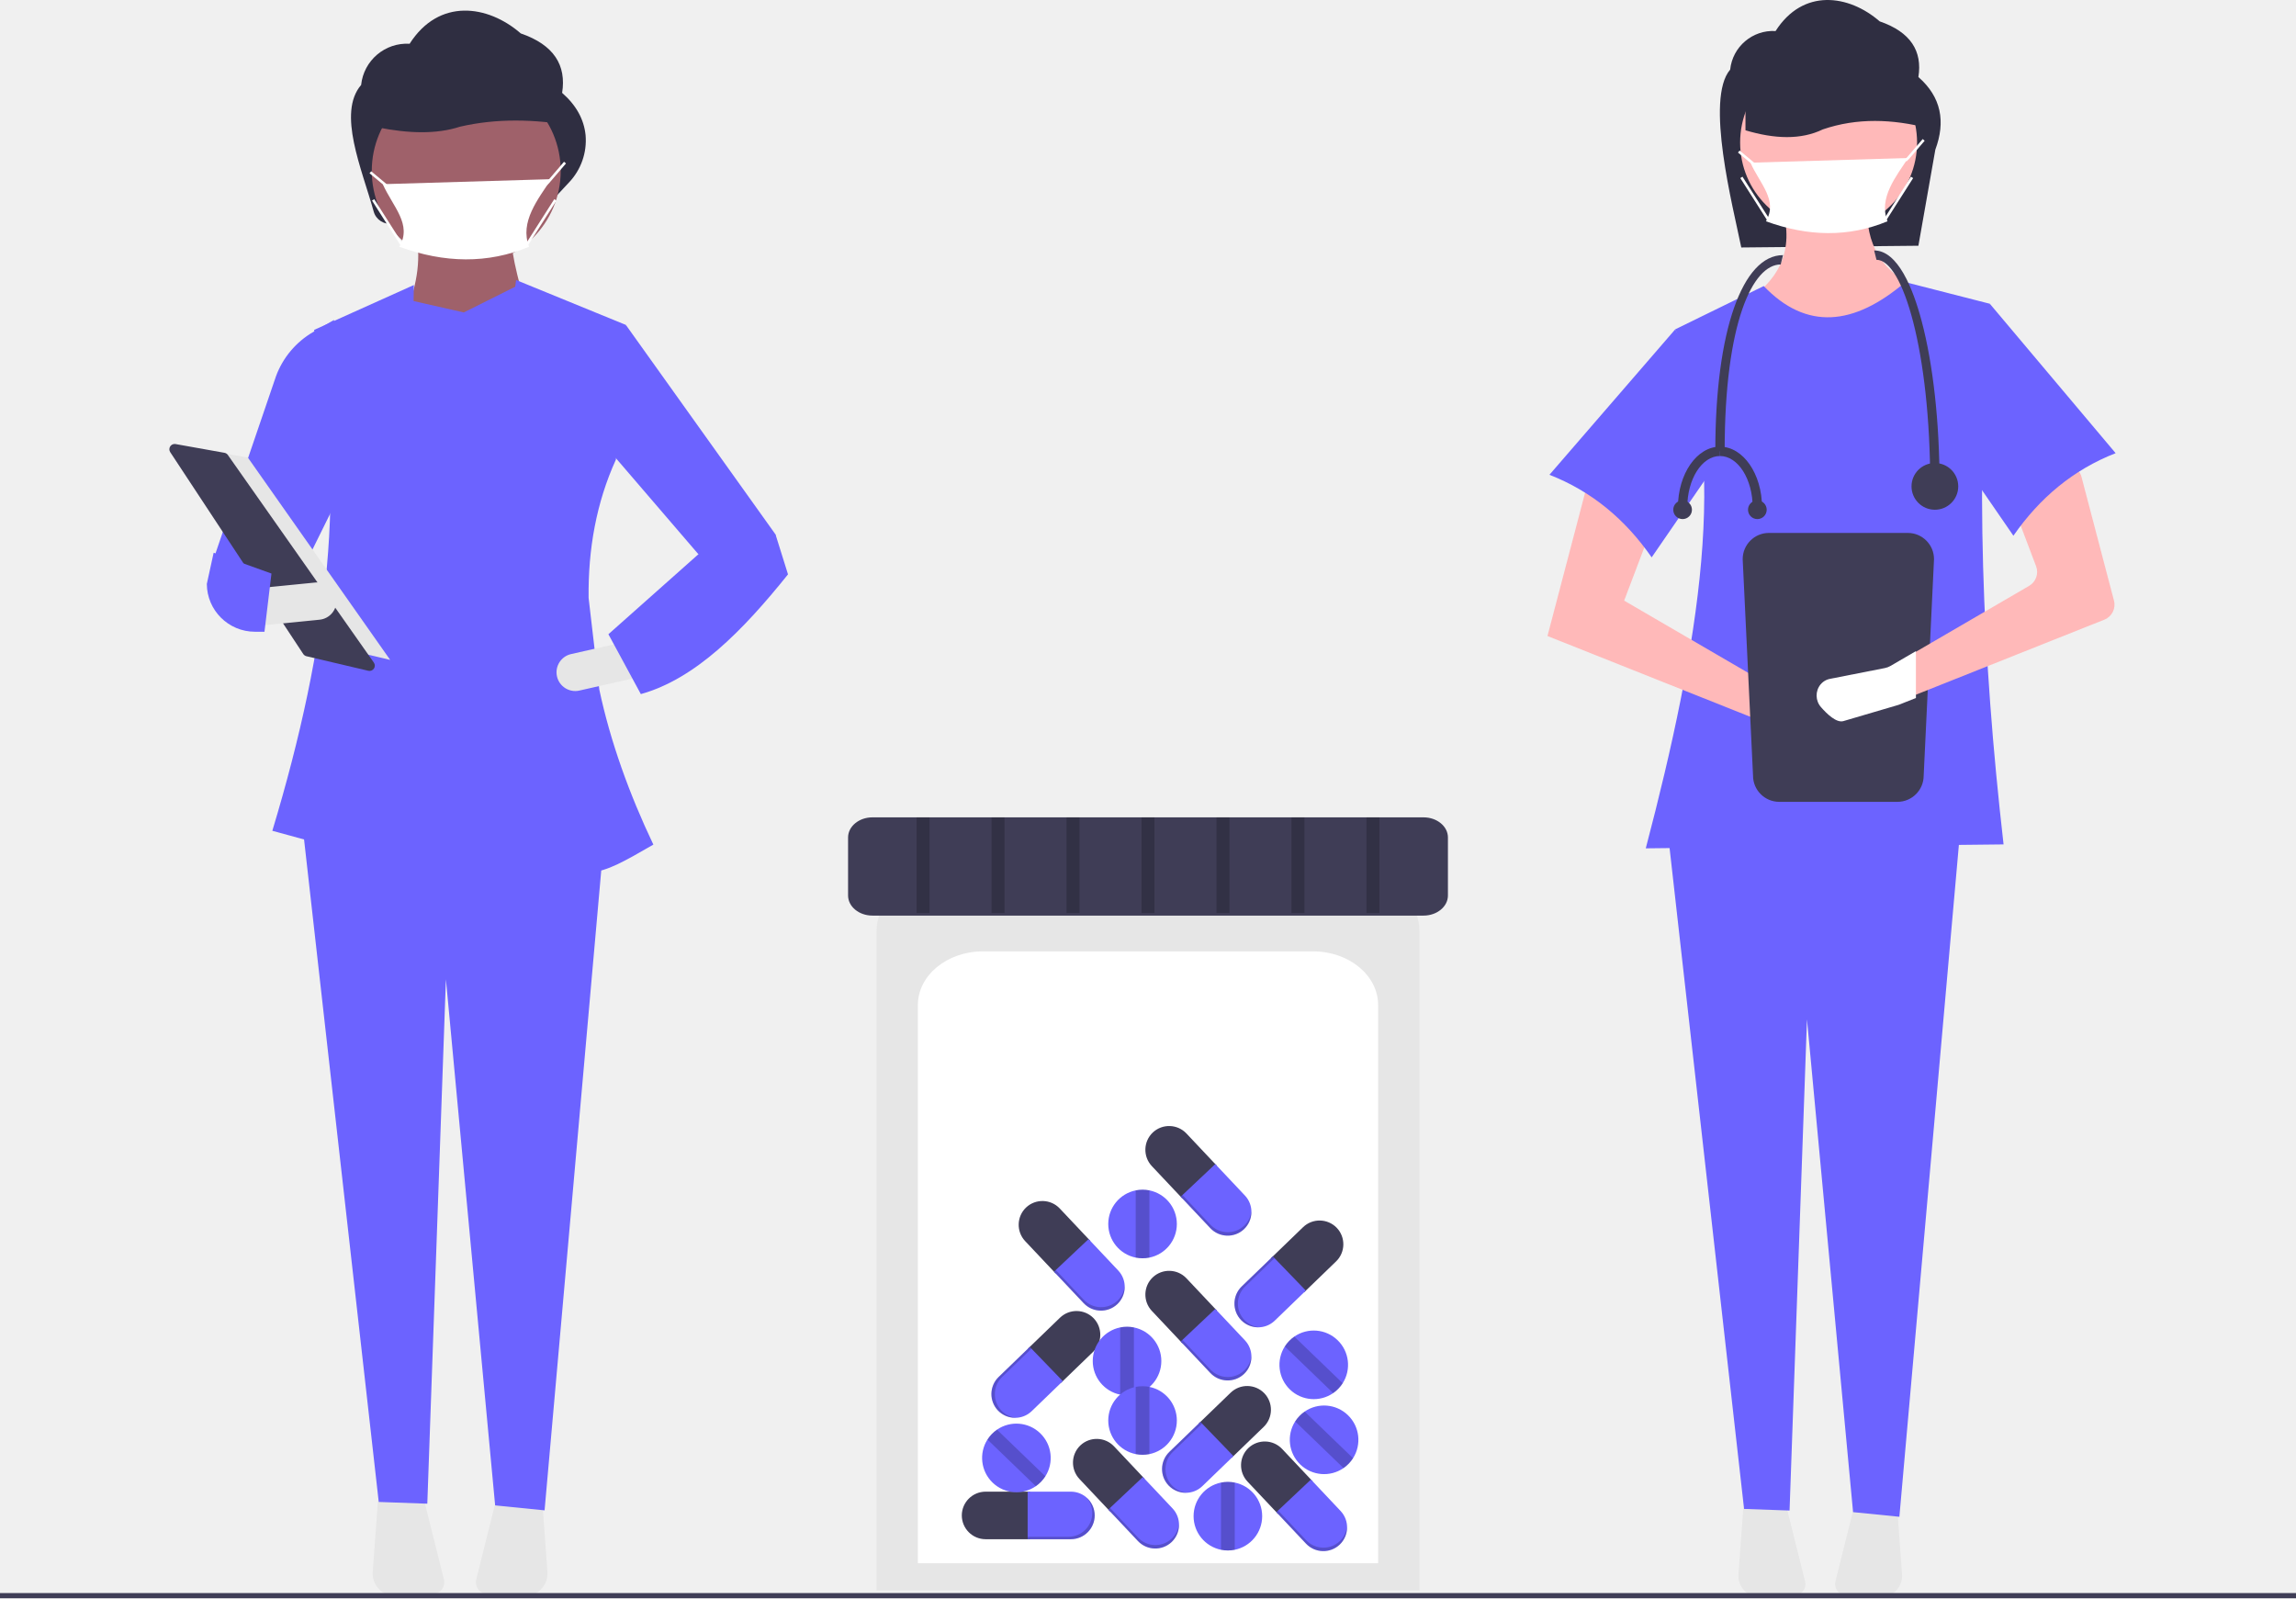
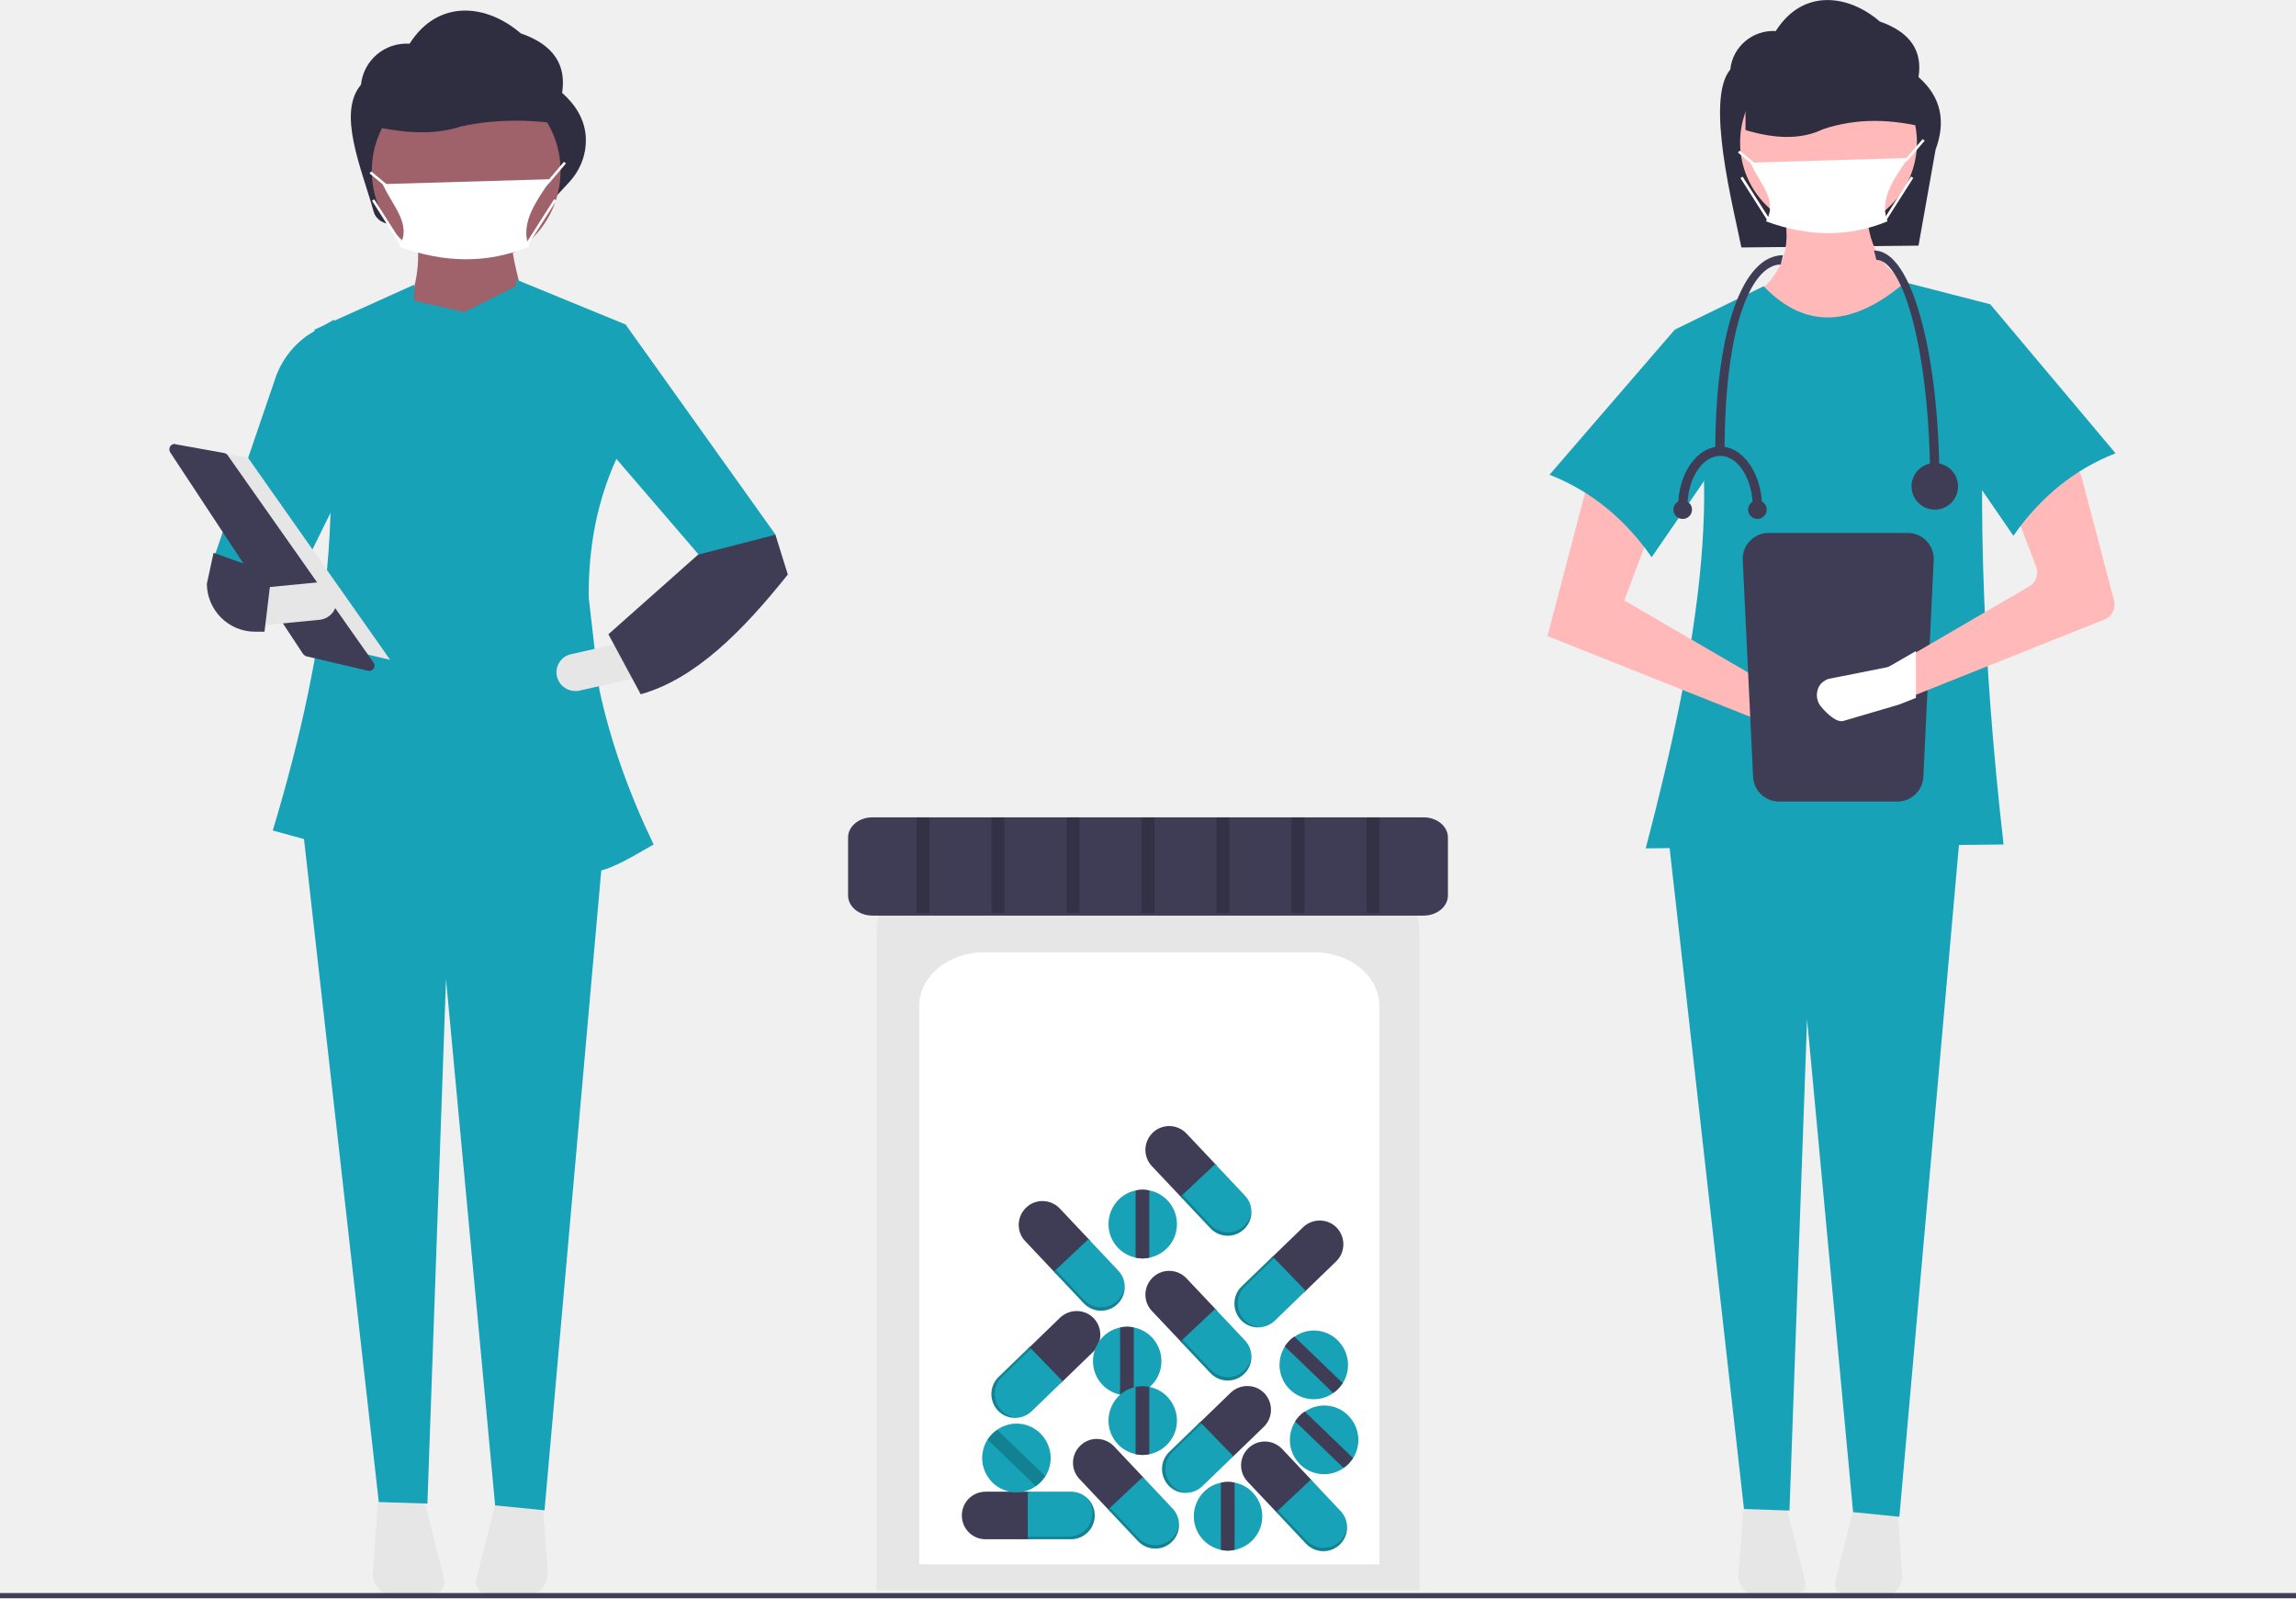
- <svg xmlns="http://www.w3.org/2000/svg" id="ba65d029-7b6e-4d16-9739-50ea7099b679" data-name="Layer 1" width="888" height="618.106" viewBox="0 0 888 618.106">
-   <path d="M897.957,235.99l-68.502.667c-3.22-15.851-14.038-57.443-4.295-68.787A16.674,16.674,0,0,1,842.723,152.95h0c10.617-16.62,28.302-14.124,40.255-3.745,12.029,4.151,16.565,11.525,14.979,21.532,8.909,7.798,10.552,17.285,6.553,28.085Z" transform="translate(-156 -140.947)" fill="#2f2e41" />
-   <path d="M891.362,278.189l-49.422-6.843-9.884-14.447c13.616-9.032,18.434-21.647,12.166-38.778l34.216-.76c-1.603,15.255,3.442,27.067,17.488,34.216Z" transform="translate(-156 -140.947)" fill="#ffb9b9" />
-   <path d="M830.255,723.967l-1.89,25.835a8.224,8.224,0,0,0,8.7,8.809L850.335,757.807a4.195,4.195,0,0,0,3.815-5.204l-7.366-29.463Z" transform="translate(-156 -140.947)" fill="#e6e6e6" />
-   <path d="M873.216,723.14l-7.366,29.463a4.195,4.195,0,0,0,3.815,5.204l13.27.804a8.224,8.224,0,0,0,8.7-8.809l-1.89-25.835Z" transform="translate(-156 -140.947)" fill="#e6e6e6" />
-   <polygon points="734.602 586.606 716.694 584.809 698.866 394.239 692.128 584.195 674.534 583.565 644.881 320.485 758.172 320.485 734.602 586.606" fill="#6c63ff" />
-   <circle cx="707.229" cy="55.125" r="34.216" fill="#ffb9b9" />
-   <path d="M930.9,467.515l-138.383,1.521c20.537-78.181,32.821-150.804,11.405-200.731l34.216-16.728c16.498,17.208,34.871,15.434,54.745-1.521l32.695,8.364C919.978,323.891,922.488,394.011,930.9,467.515Z" transform="translate(-156 -140.947)" fill="#6c63ff" />
-   <path d="M754.5,386.919l85.919,34.216,19.209,5.65a6.645,6.645,0,0,0,8.322-4.763h0a6.645,6.645,0,0,0-3.783-7.7l-19.946-6.113-60.067-34.976,12.546-33.075L770.467,326.091Z" transform="translate(-156 -140.947)" fill="#ffb9b9" />
-   <path d="M755.26,324.57c16.347,6.377,29.349,17.261,39.538,31.934l31.934-46.381-22.81-41.819Z" transform="translate(-156 -140.947)" fill="#6c63ff" />
-   <path d="M901.792,190.527c-13.887-3.578-27.54-4.069-40.813.469-8.455,4.095-18.608,3.717-29.899.344V157.203l60.959,1.626Z" transform="translate(-156 -140.947)" fill="#2f2e41" />
-   <path d="M840.134,347.053A10.145,10.145,0,0,0,830,357.187l4,83.732A10.145,10.145,0,0,0,844.134,451.053h45.732A10.145,10.145,0,0,0,900,440.919l4-83.732A10.145,10.145,0,0,0,893.866,347.053Z" transform="translate(-156 -140.947)" fill="#3f3d56" />
-   <path d="M969.89,380.593,895,410.413l-5.65,2.25c-.18.07-.36.13-.55.19l-18.93,5.57c-2.42.71-5.77-2.55-7.73-4.8a6.085,6.085,0,0,1-.16-7.93,6.746,6.746,0,0,1,.86-.83,5.589,5.589,0,0,1,2.5-1.1l18.91-3.72a6.336,6.336,0,0,0,1.93-.72l8.82-5.14,45.79-26.66a6.218,6.218,0,0,0,2.69-7.58l-8.74-23.05a6.211,6.211,0,0,1,2.87-7.68l14.48-7.76a6.206,6.206,0,0,1,8.94,3.9L973.6,373.233A6.219,6.219,0,0,1,969.89,380.593Z" transform="translate(-156 -140.947)" fill="#ffb9b9" />
-   <path d="M974.24,316.206c-16.347,6.377-29.349,17.261-39.538,31.934l-31.934-46.381,22.81-43.34Z" transform="translate(-156 -140.947)" fill="#6c63ff" />
-   <path d="M886,226.526c-14.968,6.226-30.663,5.973-47,0,4.754-8.114-2.352-14.469-6-22.66l61-1.813C889.335,209.169,882.452,217.576,886,226.526Z" transform="translate(-156 -140.947)" fill="#fff" />
-   <polygon points="737.354 62.46 736.646 61.753 737.646 60.753 743.62 53.781 744.38 54.431 738.38 61.431 737.354 62.46" fill="#fff" />
-   <rect x="831" y="198.148" width="1.001" height="7.81" transform="translate(-12.03491 570.5309) rotate(-50.19443)" fill="#fff" />
-   <rect x="880.471" y="217.303" width="19.558" height="1" transform="matrix(0.537, -0.84358, 0.84358, 0.537, 72.44944, 710.8936)" fill="#fff" />
-   <rect x="834.25" y="208.024" width="1" height="19.558" transform="translate(-142.4296 341.2609) rotate(-32.47119)" fill="#fff" />
-   <path d="M897,392.768V410.885l-6.307,2.512c-.201.078-.402.145-.614.212L868.949,419.826c-2.701.792-6.441-2.846-8.628-5.358a6.792,6.792,0,0,1-.179-8.852,7.53,7.53,0,0,1,.96-.926,6.238,6.238,0,0,1,2.791-1.228l21.108-4.152a7.072,7.072,0,0,0,2.154-.804Z" transform="translate(-156 -140.947)" fill="#fff" />
-   <path d="M906.14,328.149h-3.614c0-51.111-10.523-86.729-20.779-86.729l-.903-3.614c9.197,0,15.06,14.824,18.36,27.26C903.677,281.926,906.14,304.329,906.14,328.149Z" transform="translate(-156 -140.947)" fill="#3f3d56" />
-   <path d="M823.025,315.501H819.411c0-46.809,10.596-75.888,26.199-75.888l-.903,3.614C833.914,243.227,823.025,265.575,823.025,315.501Z" transform="translate(-156 -140.947)" fill="#3f3d56" />
-   <circle cx="748.333" cy="188.105" r="9.034" fill="#3f3d56" />
-   <path d="M808.57,337.183h-3.614c0-12.952,7.295-23.489,16.262-23.489v3.614C814.244,317.308,808.57,326.224,808.57,337.183Z" transform="translate(-156 -140.947)" fill="#3f3d56" />
-   <path d="M837.479,337.183h-3.614c0-10.959-5.674-19.875-12.648-19.875v-3.614C830.185,313.694,837.479,324.231,837.479,337.183Z" transform="translate(-156 -140.947)" fill="#3f3d56" />
-   <circle cx="679.673" cy="197.14" r="3.614" fill="#3f3d56" />
-   <circle cx="650.763" cy="197.14" r="3.614" fill="#3f3d56" />
-   <path d="M371.271,216.644,307.805,227.392a6.424,6.424,0,0,1-7.27-4.613c-4.585-16.549-14.172-38.139-4.864-48.977a17.805,17.805,0,0,1,18.755-15.933h0c11.338-17.747,30.222-15.083,42.986-3.999,12.845,4.432,17.688,12.307,15.995,22.992,5.549,4.857,8.459,10.329,9.072,16.334a23.589,23.589,0,0,1-6.454,18.351Z" transform="translate(-156 -140.947)" fill="#2f2e41" />
-   <path d="M361.403,266.609l-49.2-2.894c4.822-11.067,6.748-21.724,4.824-31.836h36.659C353.602,239.644,357.466,253.074,361.403,266.609Z" transform="translate(-156 -140.947)" fill="#9f616a" />
-   <path d="M302.18,721.236l-2.018,27.588a8.782,8.782,0,0,0,9.29,9.407l14.17-.858a4.479,4.479,0,0,0,4.074-5.557l-7.866-31.462Z" transform="translate(-156 -140.947)" fill="#e6e6e6" />
-   <path d="M348.055,720.353l-7.866,31.462a4.479,4.479,0,0,0,4.074,5.557l14.17.858a8.782,8.782,0,0,0,9.29-9.407l-2.018-27.588Z" transform="translate(-156 -140.947)" fill="#e6e6e6" />
-   <polygon points="210.62 584.119 191.498 582.2 172.46 378.701 165.265 581.544 146.478 580.871 114.813 299.944 235.79 299.944 210.62 584.119" fill="#6c63ff" />
-   <circle cx="180.323" cy="66.107" r="36.537" fill="#9f616a" />
-   <path d="M377.502,189.6c-14.829-2.583-29.409-2.937-43.582.339-9.028,2.955-19.87,2.683-31.928.248V165.548l65.094,1.173Z" transform="translate(-156 -140.947)" fill="#2f2e41" />
-   <path d="M360.639,236.37c-15.984,6.649-32.744,6.379-50.189,0,5.076-8.664-2.512-15.45-6.407-24.197l65.138-1.936C364.2,217.836,356.85,226.813,360.639,236.37Z" transform="translate(-156 -140.947)" fill="#fff" />
-   <rect x="301.941" y="206.067" width="1.001" height="8.34" transform="translate(-208.685 167.0441) rotate(-50.19486)" fill="#fff" />
-   <rect x="354.735" y="226.556" width="20.885" height="1" transform="matrix(0.537, -0.84358, 0.84358, 0.537, -178.4638, 272.2359)" fill="#fff" />
-   <rect x="305.412" y="216.614" width="1" height="20.885" transform="matrix(0.84366, -0.53687, 0.53687, 0.84366, -230.0748, 58.78582)" fill="#fff" />
-   <path d="M266.861,373.693l-27.977-17.365,23.859-69.879a32.965,32.965,0,0,1,14.41-17.116l8.037-4.653.699,70.495Z" transform="translate(-156 -140.947)" fill="#6c63ff" />
-   <path d="M387.789,407.631,383.65,372.179c-.221-18.713,2.962-36.805,10.554-53.475l3.859-52.095L355.615,249.245c-.13.865-.241,1.729-.365,2.594l-19.894,9.947-19.402-4.409.107-6.202-38.589,17.365c12.761,59.328,5.801,120.938-16.144,193.709l50.837,13.901.423-24.41,45.307-3.236c.467,7.92.842,15.699,1.059,23.305,25.565,9.412,26.443,9.256,49.737-4.22C399.415,448.084,392.07,427.79,387.789,407.631Z" transform="translate(-156 -140.947)" fill="#6c63ff" />
-   <polygon points="297.051 224.063 271.004 215.381 229.34 166.878 242.062 125.663 299.945 206.699 297.051 224.063" fill="#6c63ff" />
-   <path d="M371.419,402.56a7.246,7.246,0,0,0,8.655,5.459l22.111-5.007-3.196-14.113-22.111,5.006a7.237,7.237,0,0,0-5.459,8.655Z" transform="translate(-156 -140.947)" fill="#e6e6e6" />
-   <path d="M391.309,386.234l12.541,23.153c21.094-5.883,39.376-24.431,56.918-46.306l-4.824-15.435-29.906,7.718Z" transform="translate(-156 -140.947)" fill="#6c63ff" />
-   <polygon points="71.79 172.661 95.866 176.96 150.897 255.207 121.662 248.328 71.79 172.661" fill="#e6e6e6" />
-   <path d="M223.52,312.65a2.048,2.048,0,0,0-1.68,3.173l51.439,78.046a2.041,2.041,0,0,0,1.239.865l23.933,5.631a2.044,2.044,0,0,0,2.14-3.166L244.114,316.896a2.032,2.032,0,0,0-1.313-.836L223.906,312.685A2.217,2.217,0,0,0,223.52,312.65Z" transform="translate(-156 -140.947)" fill="#3f3d56" />
-   <path d="M255.608,368.452l1.43,14.4,22.56-2.239a7.235,7.235,0,0,0-1.429-14.4Z" transform="translate(-156 -140.947)" fill="#e6e6e6" />
-   <path d="M235.991,366.784a18.609,18.609,0,0,0,18.587,18.485h3.71l2.701-22.505-22.36-8.05Z" transform="translate(-156 -140.947)" fill="#6c63ff" />
-   <polygon points="211.399 71.78 210.692 71.073 211.76 70.005 218.141 62.558 218.9 63.208 212.493 70.683 211.399 71.78" fill="#fff" />
-   <rect y="616.106" width="888" height="2" fill="#3f3d56" />
-   <path d="M495,756.053H705V501.337c0-13.488-13.285-24.46-29.614-24.46H524.614c-16.33,0-29.614,10.973-29.614,24.46Z" transform="translate(-156 -140.947)" fill="#e6e6e6" />
-   <path d="M511,745.52H689V529.617c0-11.432-11.261-20.733-25.102-20.733H536.102C522.26,508.884,511,518.185,511,529.617Z" transform="translate(-156 -140.947)" fill="#fff" />
-   <path d="M493.414,457.053c-5.19,0-9.414,3.488-9.414,7.775v22.444c0,4.287,4.223,7.775,9.414,7.775H706.587c5.19,0,9.413-3.488,9.413-7.775V464.828c0-4.287-4.223-7.775-9.413-7.775Z" transform="translate(-156 -140.947)" fill="#3f3d56" />
-   <path d="M537.181,717.836a9.224,9.224,0,0,0-9.197,9.197v0a9.224,9.224,0,0,0,9.197,9.197H554.395V717.836Z" transform="translate(-156 -140.947)" fill="#3f3d56" />
-   <path d="M570.194,717.836H553.452V736.229h16.743a9.224,9.224,0,0,0,9.197-9.197v0A9.224,9.224,0,0,0,570.194,717.836Z" transform="translate(-156 -140.947)" fill="#6c63ff" />
-   <path d="M576.196,720.088a9.144,9.144,0,0,1,2.252,6.001v0a9.224,9.224,0,0,1-9.197,9.197H553.452v.943h16.743a9.224,9.224,0,0,0,9.197-9.197v0A9.177,9.177,0,0,0,576.196,720.088Z" transform="translate(-156 -140.947)" opacity="0.2" />
-   <path d="M614.861,579.31a9.224,9.224,0,0,0-13-.384l0,0a9.224,9.224,0,0,0-.384,13l11.808,12.526,13.384-12.617Z" transform="translate(-156 -140.947)" fill="#3f3d56" />
-   <path d="M637.507,603.332l-11.484-12.183L612.638,603.766l11.484,12.183a9.224,9.224,0,0,0,13.0.384l0,0A9.224,9.224,0,0,0,637.507,603.332Z" transform="translate(-156 -140.947)" fill="#6c63ff" />
-   <path d="M639.984,609.244a9.144,9.144,0,0,1-2.822,5.755l0,0a9.224,9.224,0,0,1-13-.384L613.324,603.119l-.686.647,11.484,12.183a9.224,9.224,0,0,0,13.0.384l0,0A9.177,9.177,0,0,0,639.984,609.244Z" transform="translate(-156 -140.947)" opacity="0.2" />
-   <path d="M565.861,608.31a9.224,9.224,0,0,0-13-.384l0,0a9.224,9.224,0,0,0-.384,13l11.808,12.526,13.384-12.617Z" transform="translate(-156 -140.947)" fill="#3f3d56" />
-   <path d="M588.507,632.332l-11.484-12.183L563.638,632.766l11.484,12.183a9.224,9.224,0,0,0,13.0.384l0,0A9.224,9.224,0,0,0,588.507,632.332Z" transform="translate(-156 -140.947)" fill="#6c63ff" />
-   <path d="M590.984,638.244a9.144,9.144,0,0,1-2.822,5.755l0,0a9.224,9.224,0,0,1-13-.384L564.324,632.119l-.686.647,11.484,12.183a9.224,9.224,0,0,0,13.0.384l0,0A9.177,9.177,0,0,0,590.984,638.244Z" transform="translate(-156 -140.947)" opacity="0.2" />
-   <path d="M614.861,635.31a9.224,9.224,0,0,0-13-.384l0,0a9.224,9.224,0,0,0-.384,13l11.808,12.526,13.384-12.617Z" transform="translate(-156 -140.947)" fill="#3f3d56" />
-   <path d="M637.507,659.332l-11.484-12.183L612.638,659.766l11.484,12.183a9.224,9.224,0,0,0,13.0.384l0,0A9.224,9.224,0,0,0,637.507,659.332Z" transform="translate(-156 -140.947)" fill="#6c63ff" />
-   <path d="M639.984,665.244a9.144,9.144,0,0,1-2.822,5.755l0,0a9.224,9.224,0,0,1-13-.384L613.324,659.119l-.686.647,11.484,12.183a9.224,9.224,0,0,0,13.0.384l0,0A9.177,9.177,0,0,0,639.984,665.244Z" transform="translate(-156 -140.947)" opacity="0.2" />
-   <path d="M644.754,692.777a9.224,9.224,0,0,0,.226-13.004l0,0a9.224,9.224,0,0,0-13.004-.226L619.594,691.506l12.778,13.23Z" transform="translate(-156 -140.947)" fill="#3f3d56" />
-   <path d="M621.008,715.712l12.043-11.632L620.272,690.851,608.23,702.482a9.224,9.224,0,0,0-.226,13.004l0,0A9.224,9.224,0,0,0,621.008,715.712Z" transform="translate(-156 -140.947)" fill="#6c63ff" />
-   <path d="M615.127,718.261a9.144,9.144,0,0,1-5.789-2.752l0,0a9.224,9.224,0,0,1,.226-13.004L620.928,691.529l-.655-.678L608.23,702.482a9.224,9.224,0,0,0-.226,13.004l0,0A9.177,9.177,0,0,0,615.127,718.261Z" transform="translate(-156 -140.947)" opacity="0.2" />
-   <path d="M578.754,663.777a9.224,9.224,0,0,0,.226-13.004l0,0a9.224,9.224,0,0,0-13.004-.226L553.594,662.506l12.778,13.23Z" transform="translate(-156 -140.947)" fill="#3f3d56" />
-   <path d="M555.008,686.712l12.043-11.632L554.272,661.851,542.23,673.482a9.224,9.224,0,0,0-.226,13.004l0,0A9.224,9.224,0,0,0,555.008,686.712Z" transform="translate(-156 -140.947)" fill="#6c63ff" />
-   <path d="M549.127,689.261a9.144,9.144,0,0,1-5.789-2.752l0,0a9.224,9.224,0,0,1,.226-13.004L554.928,662.529l-.655-.678L542.23,673.482a9.224,9.224,0,0,0-.226,13.004l0,0A9.177,9.177,0,0,0,549.127,689.261Z" transform="translate(-156 -140.947)" opacity="0.2" />
-   <path d="M672.754,628.777a9.224,9.224,0,0,0,.226-13.004l0,0a9.224,9.224,0,0,0-13.004-.226L647.594,627.506l12.778,13.23Z" transform="translate(-156 -140.947)" fill="#3f3d56" />
-   <path d="M649.008,651.712l12.043-11.632L648.272,626.851,636.23,638.482a9.224,9.224,0,0,0-.226,13.004l0,0A9.224,9.224,0,0,0,649.008,651.712Z" transform="translate(-156 -140.947)" fill="#6c63ff" />
-   <path d="M643.127,654.261a9.144,9.144,0,0,1-5.789-2.752l0,0a9.224,9.224,0,0,1,.226-13.004L648.928,627.529l-.655-.678L636.23,638.482a9.224,9.224,0,0,0-.226,13.004l0,0A9.177,9.177,0,0,0,643.127,654.261Z" transform="translate(-156 -140.947)" opacity="0.2" />
-   <path d="M651.861,701.31a9.224,9.224,0,0,0-13-.384l0,0a9.224,9.224,0,0,0-.384,13l11.808,12.526,13.384-12.617Z" transform="translate(-156 -140.947)" fill="#3f3d56" />
-   <path d="M674.507,725.332l-11.484-12.183L649.638,725.766l11.484,12.183a9.224,9.224,0,0,0,13.0.384l0,0A9.224,9.224,0,0,0,674.507,725.332Z" transform="translate(-156 -140.947)" fill="#6c63ff" />
-   <path d="M676.984,731.244a9.144,9.144,0,0,1-2.822,5.755l0,0a9.224,9.224,0,0,1-13-.384L650.324,725.119l-.686.647,11.484,12.183a9.224,9.224,0,0,0,13.0.384l0,0A9.177,9.177,0,0,0,676.984,731.244Z" transform="translate(-156 -140.947)" opacity="0.2" />
-   <path d="M586.861,700.31a9.224,9.224,0,0,0-13-.384l0,0a9.224,9.224,0,0,0-.384,13l11.808,12.526,13.384-12.617Z" transform="translate(-156 -140.947)" fill="#3f3d56" />
-   <path d="M609.507,724.332l-11.484-12.183L584.638,724.766l11.484,12.183a9.224,9.224,0,0,0,13.0.384l0,0A9.224,9.224,0,0,0,609.507,724.332Z" transform="translate(-156 -140.947)" fill="#6c63ff" />
-   <path d="M611.984,730.244a9.144,9.144,0,0,1-2.822,5.755l0,0a9.224,9.224,0,0,1-13-.384L585.324,724.119l-.686.647,11.484,12.183a9.224,9.224,0,0,0,13.0.384l0,0A9.177,9.177,0,0,0,611.984,730.244Z" transform="translate(-156 -140.947)" opacity="0.2" />
-   <path d="M605.158,667.316A13.263,13.263,0,0,1,594.547,680.314a13.395,13.395,0,0,1-5.305,0,13.266,13.266,0,0,1,0-25.996,13.397,13.397,0,0,1,5.305,0A13.263,13.263,0,0,1,605.158,667.316Z" transform="translate(-156 -140.947)" fill="#6c63ff" />
-   <path d="M594.547,654.318V680.314a13.395,13.395,0,0,1-5.305,0V654.318a13.397,13.397,0,0,1,5.305,0Z" transform="translate(-156 -140.947)" opacity="0.2" />
-   <path d="M611.158,614.316A13.263,13.263,0,0,1,600.547,627.314a13.395,13.395,0,0,1-5.305,0,13.266,13.266,0,0,1,0-25.996,13.397,13.397,0,0,1,5.305,0A13.263,13.263,0,0,1,611.158,614.316Z" transform="translate(-156 -140.947)" fill="#6c63ff" />
-   <path d="M600.547,601.318V627.314a13.395,13.395,0,0,1-5.305,0V601.318a13.397,13.397,0,0,1,5.305,0Z" transform="translate(-156 -140.947)" opacity="0.2" />
-   <path d="M611.158,690.316A13.263,13.263,0,0,1,600.547,703.314a13.395,13.395,0,0,1-5.305,0,13.266,13.266,0,0,1,0-25.996,13.397,13.397,0,0,1,5.305,0A13.263,13.263,0,0,1,611.158,690.316Z" transform="translate(-156 -140.947)" fill="#6c63ff" />
-   <path d="M600.547,677.318V703.314a13.395,13.395,0,0,1-5.305,0V677.318a13.397,13.397,0,0,1,5.305,0Z" transform="translate(-156 -140.947)" opacity="0.2" />
-   <path d="M644.158,727.316A13.263,13.263,0,0,1,633.547,740.314a13.395,13.395,0,0,1-5.305,0,13.266,13.266,0,0,1,0-25.996,13.397,13.397,0,0,1,5.305,0A13.263,13.263,0,0,1,644.158,727.316Z" transform="translate(-156 -140.947)" fill="#6c63ff" />
-   <path d="M633.547,714.318V740.314a13.395,13.395,0,0,1-5.305,0V714.318a13.397,13.397,0,0,1,5.305,0Z" transform="translate(-156 -140.947)" opacity="0.2" />
-   <path d="M673.31,659.24a13.263,13.263,0,0,1,1.995,16.66,13.395,13.395,0,0,1-3.682,3.82,13.266,13.266,0,0,1-18.717-18.04,13.397,13.397,0,0,1,3.682-3.82A13.263,13.263,0,0,1,673.31,659.24Z" transform="translate(-156 -140.947)" fill="#6c63ff" />
-   <path d="M656.588,657.86l18.717,18.04a13.395,13.395,0,0,1-3.682,3.82l-18.717-18.04a13.397,13.397,0,0,1,3.682-3.82Z" transform="translate(-156 -140.947)" opacity="0.2" />
-   <path d="M677.31,688.24a13.263,13.263,0,0,1,1.995,16.66,13.395,13.395,0,0,1-3.682,3.82,13.266,13.266,0,0,1-18.717-18.04,13.397,13.397,0,0,1,3.682-3.82A13.263,13.263,0,0,1,677.31,688.24Z" transform="translate(-156 -140.947)" fill="#6c63ff" />
-   <path d="M660.588,686.86l18.717,18.04a13.395,13.395,0,0,1-3.682,3.82l-18.717-18.04a13.397,13.397,0,0,1,3.682-3.82Z" transform="translate(-156 -140.947)" opacity="0.2" />
-   <path d="M558.31,695.24a13.263,13.263,0,0,1,1.995,16.66,13.395,13.395,0,0,1-3.682,3.82,13.266,13.266,0,0,1-18.717-18.04,13.397,13.397,0,0,1,3.682-3.82A13.263,13.263,0,0,1,558.31,695.24Z" transform="translate(-156 -140.947)" fill="#6c63ff" />
-   <path d="M541.588,693.86l18.717,18.04a13.395,13.395,0,0,1-3.682,3.82l-18.717-18.04a13.397,13.397,0,0,1,3.682-3.82Z" transform="translate(-156 -140.947)" opacity="0.2" />
-   <rect x="354.5" y="316.106" width="5" height="37" opacity="0.2" />
-   <rect x="383.5" y="316.106" width="5" height="37" opacity="0.2" />
-   <rect x="412.5" y="316.106" width="5" height="37" opacity="0.2" />
-   <rect x="441.5" y="316.106" width="5" height="37" opacity="0.2" />
-   <rect x="470.5" y="316.106" width="5" height="37" opacity="0.2" />
-   <rect x="499.5" y="316.106" width="5" height="37" opacity="0.2" />
-   <rect x="528.5" y="316.106" width="5" height="37" opacity="0.2" />
+ <svg xmlns="http://www.w3.org/2000/svg" version="1.1" id="ba65d029-7b6e-4d16-9739-50ea7099b679" x="0px" y="0px" viewBox="0 0 888 618.1" style="enable-background:new 0 0 888 618.1;" xml:space="preserve">
+   <style type="text/css">
+ 	.st0{fill:#2F2E41;}
+ 	.st1{fill:#FFB9B9;}
+ 	.st2{fill:#E6E6E6;}
+ 	.st3{fill:#17A2B8;}
+ 	.st4{fill:#3F3D56;}
+ 	.st5{fill:#FFFFFF;}
+ 	.st6{fill:#9F616A;}
+ 	.st7{opacity:0.2;enable-background:new    ;}
+ </style>
+   <path class="st0" d="M742,95l-68.5,0.7c-3.2-15.9-14-57.4-4.3-68.8c0.9-8.9,8.7-15.4,17.6-14.9l0,0C697.3-4.6,715-2.1,727,8.3  c12,4.2,16.6,11.5,15,21.5c8.9,7.8,10.6,17.3,6.6,28.1L742,95z" />
+   <path class="st1" d="M735.4,137.2l-49.4-6.8l-9.9-14.4c13.6-9,18.4-21.6,12.2-38.8l34.2-0.8c-1.6,15.3,3.4,27.1,17.5,34.2  L735.4,137.2z" />
+   <path class="st2" d="M674.3,583l-1.9,25.8c-0.3,4.5,3.1,8.5,7.6,8.8c0.4,0,0.7,0,1.1,0l13.3-0.8c2.3-0.1,4.1-2.1,3.9-4.4  c0-0.3-0.1-0.5-0.1-0.8l-7.4-29.5L674.3,583z" />
+   <path class="st2" d="M717.2,582.2l-7.4,29.5c-0.6,2.2,0.8,4.5,3.1,5.1c0.3,0.1,0.5,0.1,0.8,0.1l13.3,0.8c4.5,0.3,8.4-3.2,8.7-7.7  c0-0.4,0-0.7,0-1.1l-1.9-25.8L717.2,582.2z" />
+   <polygon class="st3" points="734.6,586.6 716.7,584.8 698.9,394.2 692.1,584.2 674.5,583.6 644.9,320.5 758.2,320.5 " />
+   <circle class="st1" cx="707.2" cy="55.1" r="34.2" />
+   <path class="st3" d="M774.9,326.6l-138.4,1.5c20.5-78.2,32.8-150.8,11.4-200.7l34.2-16.7c16.5,17.2,34.9,15.4,54.7-1.5l32.7,8.4  C764,182.9,766.5,253.1,774.9,326.6z" />
+   <path class="st1" d="M598.5,246l85.9,34.2l19.2,5.6c3.5,1,7.2-1,8.3-4.5c0-0.1,0-0.2,0.1-0.3l0,0c0.8-3.1-0.8-6.4-3.8-7.7l-19.9-6.1  l-60.1-35l12.5-33.1L614.5,185L598.5,246z" />
+   <path class="st3" d="M599.3,183.6c16.3,6.4,29.3,17.3,39.5,31.9l31.9-46.4l-22.8-41.8L599.3,183.6z" />
+   <path class="st0" d="M745.8,49.6C731.9,46,718.3,45.5,705,50c-8.5,4.1-18.6,3.7-29.9,0.3v-34l61,1.6L745.8,49.6z" />
+   <path class="st4" d="M684.1,206.1c-5.6,0-10.1,4.5-10.1,10.1l4,83.7c0,5.6,4.5,10.1,10.1,10.1h45.7c5.6,0,10.1-4.5,10.1-10.1l4-83.7  c0-5.6-4.5-10.1-10.1-10.1L684.1,206.1L684.1,206.1z" />
+   <path class="st1" d="M813.9,239.6L739,269.5l-5.7,2.3c-0.2,0.1-0.4,0.1-0.5,0.2l-18.9,5.6c-2.4,0.7-5.8-2.5-7.7-4.8  c-2-2.2-2.1-5.6-0.2-7.9c0.3-0.3,0.5-0.6,0.9-0.8c0.7-0.6,1.6-0.9,2.5-1.1l18.9-3.7c0.7-0.1,1.3-0.4,1.9-0.7l8.8-5.1l45.8-26.7  c2.6-1.5,3.8-4.7,2.7-7.6l-8.7-23c-1.1-2.9,0.1-6.2,2.9-7.7l14.5-7.8c3-1.6,6.8-0.5,8.4,2.5c0.2,0.4,0.4,0.9,0.5,1.4l12.6,47.9  C818.4,235.3,816.8,238.5,813.9,239.6z" />
+   <path class="st3" d="M818.2,175.3c-16.3,6.4-29.3,17.3-39.5,31.9l-31.9-46.4l22.8-43.3L818.2,175.3z" />
+   <path class="st5" d="M730,85.6c-15,6.2-30.7,6-47,0c4.8-8.1-2.4-14.5-6-22.7l61-1.8C733.3,68.2,726.5,76.6,730,85.6z" />
+   <polygon class="st5" points="737.4,62.5 736.6,61.8 737.6,60.8 743.6,53.8 744.4,54.4 738.4,61.4 " />
+   <rect x="675" y="57.2" transform="matrix(0.6402 -0.7682 0.7682 0.6402 196.0929 540.9157)" class="st5" width="1" height="7.8" />
+   <rect x="724.5" y="76.3" transform="matrix(0.537 -0.8436 0.8436 0.537 275.1863 655.0267)" class="st5" width="19.6" height="1" />
+   <rect x="678.3" y="67.1" transform="matrix(0.8437 -0.5369 0.5369 0.8437 64.8271 376.4326)" class="st5" width="1" height="19.6" />
+   <path class="st5" d="M741,251.8v18.1l-6.3,2.5c-0.2,0.1-0.4,0.1-0.6,0.2l-21.1,6.2c-2.7,0.8-6.4-2.8-8.6-5.4  c-2.2-2.5-2.3-6.3-0.2-8.9c0.3-0.3,0.6-0.6,1-0.9c0.8-0.6,1.8-1.1,2.8-1.2l21.1-4.2c0.8-0.1,1.5-0.4,2.2-0.8L741,251.8z" />
+   <path class="st4" d="M750.1,187.2h-3.6c0-51.1-10.5-86.7-20.8-86.7l-0.9-3.6c9.2,0,15.1,14.8,18.4,27.3  C747.7,141,750.1,163.4,750.1,187.2z" />
+   <path class="st4" d="M667,174.6h-3.6c0-46.8,10.6-75.9,26.2-75.9l-0.9,3.6C677.9,102.3,667,124.6,667,174.6z" />
+   <circle class="st4" cx="748.3" cy="188.1" r="9" />
+   <path class="st4" d="M652.6,196.2H649c0-13,7.3-23.5,16.3-23.5v3.6C658.2,176.4,652.6,185.3,652.6,196.2z" />
+   <path class="st4" d="M681.5,196.2h-3.6c0-11-5.7-19.9-12.6-19.9v-3.6C674.2,172.7,681.5,183.3,681.5,196.2z" />
+   <circle class="st4" cx="679.7" cy="197.1" r="3.6" />
+   <circle class="st4" cx="650.8" cy="197.1" r="3.6" />
+   <path class="st0" d="M215.3,75.7l-63.5,10.7c-3.2,0.6-6.4-1.4-7.3-4.6c-4.6-16.5-14.2-38.1-4.9-49c1-9.5,9.2-16.5,18.8-15.9l0,0  c11.3-17.7,30.2-15.1,43-4c12.8,4.4,17.7,12.3,16,23c5.5,4.9,8.5,10.3,9.1,16.3c0.6,6.8-1.8,13.4-6.5,18.4L215.3,75.7z" />
+   <path class="st6" d="M205.4,125.7l-49.2-2.9c4.8-11.1,6.7-21.7,4.8-31.8h36.7C197.6,98.7,201.5,112.1,205.4,125.7z" />
+   <path class="st2" d="M146.2,580.3l-2,27.6c-0.4,4.8,3.3,9,8.1,9.4c0.4,0,0.8,0,1.2,0l14.2-0.9c2.5-0.2,4.3-2.3,4.2-4.7  c0-0.3-0.1-0.5-0.1-0.8l-7.9-31.5L146.2,580.3z" />
+   <path class="st2" d="M192.1,579.4l-7.9,31.5c-0.6,2.4,0.9,4.8,3.3,5.4c0.3,0.1,0.5,0.1,0.8,0.1l14.2,0.9c4.8,0.3,9-3.4,9.3-8.2  c0-0.4,0-0.8,0-1.2l-2-27.6L192.1,579.4z" />
+   <polygon class="st3" points="210.6,584.1 191.5,582.2 172.5,378.7 165.3,581.5 146.5,580.9 114.8,299.9 235.8,299.9 " />
+   <circle class="st6" cx="180.3" cy="66.1" r="36.5" />
+   <path class="st0" d="M221.5,48.7c-14.8-2.6-29.4-2.9-43.6,0.3c-9,3-19.9,2.7-31.9,0.2V24.6l65.1,1.2L221.5,48.7z" />
+   <path class="st5" d="M204.6,95.4c-16,6.6-32.7,6.4-50.2,0c5.1-8.7-2.5-15.5-6.4-24.2l65.1-1.9C208.2,76.9,200.8,85.9,204.6,95.4z" />
+   <rect x="145.9" y="65.2" transform="matrix(0.6402 -0.7682 0.7682 0.6402 -0.5689 137.3881)" class="st5" width="1" height="8.3" />
+   <rect x="198.7" y="85.6" transform="matrix(0.537 -0.8436 0.8436 0.537 24.1893 216.3165)" class="st5" width="20.9" height="1" />
+   <rect x="149.4" y="75.7" transform="matrix(0.8437 -0.5369 0.5369 0.8437 -22.8107 93.9628)" class="st5" width="1" height="20.9" />
+   <path class="st3" d="M110.9,232.7l-28-17.4l23.9-69.9c2.7-7.2,7.8-13.3,14.4-17.1l8-4.7l0.7,70.5L110.9,232.7z" />
+   <path class="st3" d="M231.8,266.7l-4.1-35.5c-0.2-18.7,3-36.8,10.6-53.5l3.9-52.1l-42.4-17.4c-0.1,0.9-0.2,1.7-0.4,2.6l-19.9,9.9  l-19.4-4.4l0.1-6.2l-38.6,17.4c12.8,59.3,5.8,120.9-16.1,193.7l50.8,13.9l0.4-24.4l45.3-3.2c0.5,7.9,0.8,15.7,1.1,23.3  c25.6,9.4,26.4,9.3,49.7-4.2C243.4,307.1,236.1,286.8,231.8,266.7z" />
+   <polygon class="st3" points="297.1,224.1 271,215.4 229.3,166.9 242.1,125.7 299.9,206.7 " />
+   <path class="st2" d="M215.4,261.6c0.9,3.9,4.8,6.3,8.7,5.5l22.1-5L243,248l-22.1,5C217,253.8,214.5,257.7,215.4,261.6L215.4,261.6z" />
+   <path class="st4" d="M235.3,245.3l12.5,23.2c21.1-5.9,39.4-24.4,56.9-46.3l-4.8-15.4l-29.9,7.7L235.3,245.3z" />
+   <polygon class="st2" points="71.8,172.7 95.9,177 150.9,255.2 121.7,248.3 " />
+   <path class="st4" d="M67.5,171.7c-1.1,0-2,0.9-2,2.1c0,0.4,0.1,0.8,0.3,1.1l51.4,78c0.3,0.4,0.7,0.7,1.2,0.9l23.9,5.6  c1.1,0.3,2.2-0.4,2.5-1.5c0.1-0.6,0-1.2-0.3-1.6L88,176c-0.3-0.4-0.8-0.7-1.3-0.8l-18.9-3.4C67.8,171.7,67.6,171.7,67.5,171.7z" />
+   <path class="st2" d="M99.6,227.5l1.4,14.4l22.6-2.2c4-0.4,6.9-3.9,6.5-7.9s-3.9-6.9-7.9-6.5L99.6,227.5z" />
+   <path class="st4" d="M80,225.8c0.1,10.2,8.4,18.5,18.6,18.5h3.7l2.7-22.5l-22.4-8L80,225.8z" />
+   <polygon class="st5" points="211.4,71.8 210.7,71.1 211.8,70 218.1,62.6 218.9,63.2 212.5,70.7 " />
+   <rect y="616.1" class="st4" width="888" height="2" />
+   <path class="st2" d="M339,615.1h210V360.4c0-13.5-13.3-24.5-29.6-24.5H368.6c-16.3,0-29.6,11-29.6,24.5V615.1z" />
+   <path class="st5" d="M355.5,605h178V389c0-11.4-11.3-20.7-25.1-20.7H380.6c-13.8,0-25.1,9.3-25.1,20.7V605z" />
+   <path class="st4" d="M337.4,316.1c-5.2,0-9.4,3.5-9.4,7.8v22.4c0,4.3,4.2,7.8,9.4,7.8h213.2c5.2,0,9.4-3.5,9.4-7.8v-22.4  c0-4.3-4.2-7.8-9.4-7.8H337.4z" />
+   <path class="st4" d="M381.2,576.9c-5.1,0-9.2,4.1-9.2,9.2l0,0c0,5.1,4.1,9.2,9.2,9.2h17.2v-18.4H381.2z" />
+   <path class="st3" d="M414.2,576.9h-16.7v18.4h16.7c5.1,0,9.2-4.1,9.2-9.2l0,0C423.4,581,419.3,576.9,414.2,576.9z" />
+   <path class="st7" d="M420.2,579.1c1.5,1.7,2.3,3.8,2.3,6l0,0c0,5.1-4.1,9.2-9.2,9.2h-15.8v0.9h16.7c5.1,0,9.2-4.1,9.2-9.2l0,0  C423.4,583.4,422.2,580.9,420.2,579.1z" />
+   <path class="st4" d="M458.9,438.4c-3.5-3.7-9.3-3.9-13-0.4l0,0c-3.7,3.5-3.9,9.3-0.4,13l11.8,12.5l13.4-12.6L458.9,438.4z" />
+   <path class="st3" d="M481.5,462.4L470,450.2l-13.4,12.6l11.5,12.2c3.5,3.7,9.3,3.9,13,0.4l0,0C484.8,471.9,485,466.1,481.5,462.4z" />
+   <path class="st7" d="M484,468.3c-0.2,2.2-1.2,4.2-2.8,5.8l0,0c-3.7,3.5-9.5,3.3-13-0.4l-10.8-11.5l-0.7,0.6l11.5,12.2  c3.5,3.7,9.3,3.9,13,0.4l0,0C483.1,473.6,484.1,471,484,468.3z" />
+   <path class="st4" d="M409.9,467.4c-3.5-3.7-9.3-3.9-13-0.4l0,0c-3.7,3.5-3.9,9.3-0.4,13l11.8,12.5l13.4-12.6L409.9,467.4z" />
+   <path class="st3" d="M432.5,491.4L421,479.2l-13.4,12.6l11.5,12.2c3.5,3.7,9.3,3.9,13,0.4l0,0C435.8,500.9,436,495.1,432.5,491.4z" />
+   <path class="st7" d="M435,497.3c-0.2,2.2-1.2,4.2-2.8,5.8l0,0c-3.7,3.5-9.5,3.3-13-0.4l-10.8-11.5l-0.7,0.6l11.5,12.2  c3.5,3.7,9.3,3.9,13,0.4l0,0C434.1,502.6,435.1,500,435,497.3z" />
+   <path class="st4" d="M458.9,494.4c-3.5-3.7-9.3-3.9-13-0.4l0,0c-3.7,3.5-3.9,9.3-0.4,13l11.8,12.5l13.4-12.6L458.9,494.4z" />
+   <path class="st3" d="M481.5,518.4L470,506.2l-13.4,12.6l11.5,12.2c3.5,3.7,9.3,3.9,13,0.4l0,0C484.8,527.9,485,522.1,481.5,518.4z" />
+   <path class="st7" d="M484,524.3c-0.2,2.2-1.2,4.2-2.8,5.8l0,0c-3.7,3.5-9.5,3.3-13-0.4l-10.8-11.5l-0.7,0.6l11.5,12.2  c3.5,3.7,9.3,3.9,13,0.4l0,0C483.1,529.6,484.1,527,484,524.3z" />
+   <path class="st4" d="M488.8,551.8c3.6-3.5,3.7-9.3,0.2-13l0,0c-3.5-3.6-9.3-3.7-13-0.2l-12.4,12l12.8,13.2L488.8,551.8z" />
+   <path class="st3" d="M465,574.8l12-11.6L464.2,550l-12,11.6c-3.6,3.5-3.7,9.3-0.2,13l0,0C455.5,578.2,461.3,578.3,465,574.8z" />
+   <path class="st7" d="M459.1,577.3c-2.2-0.2-4.3-1.2-5.8-2.8l0,0c-3.5-3.7-3.4-9.5,0.2-13l11.4-11l-0.7-0.7l-12,11.6  c-3.6,3.5-3.7,9.3-0.2,13l0,0C453.9,576.5,456.5,577.5,459.1,577.3z" />
+   <path class="st4" d="M422.8,522.8c3.6-3.5,3.7-9.3,0.2-13l0,0c-3.5-3.6-9.3-3.7-13-0.2l-12.4,12l12.8,13.2L422.8,522.8z" />
+   <path class="st3" d="M399,545.8l12-11.6L398.2,521l-12,11.6c-3.6,3.5-3.7,9.3-0.2,13l0,0C389.5,549.2,395.3,549.3,399,545.8z" />
+   <path class="st7" d="M393.1,548.3c-2.2-0.2-4.3-1.2-5.8-2.8l0,0c-3.5-3.7-3.4-9.5,0.2-13l11.4-11l-0.7-0.7l-12,11.6  c-3.6,3.5-3.7,9.3-0.2,13l0,0C387.9,547.5,390.5,548.5,393.1,548.3z" />
+   <path class="st4" d="M516.8,487.8c3.6-3.5,3.7-9.3,0.2-13l0,0c-3.5-3.6-9.3-3.7-13-0.2l-12.4,12l12.8,13.2L516.8,487.8z" />
+   <path class="st3" d="M493,510.8l12-11.6L492.2,486l-12,11.6c-3.6,3.5-3.7,9.3-0.2,13l0,0C483.5,514.2,489.3,514.3,493,510.8z" />
+   <path class="st7" d="M487.1,513.3c-2.2-0.2-4.3-1.2-5.8-2.8l0,0c-3.5-3.7-3.4-9.5,0.2-13l11.4-11l-0.7-0.7l-12,11.6  c-3.6,3.5-3.7,9.3-0.2,13l0,0C481.9,512.5,484.5,513.5,487.1,513.3z" />
+   <path class="st4" d="M495.9,560.4c-3.5-3.7-9.3-3.9-13-0.4l0,0c-3.7,3.5-3.9,9.3-0.4,13l11.8,12.5l13.4-12.6L495.9,560.4z" />
+   <path class="st3" d="M518.5,584.4L507,572.2l-13.4,12.6l11.5,12.2c3.5,3.7,9.3,3.9,13,0.4l0,0C521.8,593.9,522,588.1,518.5,584.4z" />
+   <path class="st7" d="M521,590.3c-0.2,2.2-1.2,4.2-2.8,5.8l0,0c-3.7,3.5-9.5,3.3-13-0.4l-10.8-11.5l-0.7,0.6l11.5,12.2  c3.5,3.7,9.3,3.9,13,0.4l0,0C520.1,595.6,521.1,593,521,590.3z" />
+   <path class="st4" d="M430.9,559.4c-3.5-3.7-9.3-3.9-13-0.4l0,0c-3.7,3.5-3.9,9.3-0.4,13l11.8,12.5l13.4-12.6L430.9,559.4z" />
+   <path class="st3" d="M453.5,583.4L442,571.2l-13.4,12.6l11.5,12.2c3.5,3.7,9.3,3.9,13,0.4l0,0C456.8,592.9,457,587.1,453.5,583.4z" />
+   <path class="st7" d="M456,589.3c-0.2,2.2-1.2,4.2-2.8,5.8l0,0c-3.7,3.5-9.5,3.3-13-0.4l-10.8-11.5l-0.7,0.6l11.5,12.2  c3.5,3.7,9.3,3.9,13,0.4l0,0C455.1,594.6,456.1,592,456,589.3z" />
+   <path class="st3" d="M449.2,526.4c0,6.3-4.4,11.7-10.6,13c-1.8,0.4-3.6,0.4-5.3,0c-7.2-1.5-11.8-8.5-10.3-15.7  c1.1-5.2,5.1-9.3,10.3-10.3c1.8-0.4,3.6-0.4,5.3,0C444.7,514.6,449.2,520.1,449.2,526.4z" />
+   <path class="st4" d="M438.5,513.4v26c-1.8,0.4-3.6,0.4-5.3,0v-26C435,513,436.8,513,438.5,513.4z" />
+   <path class="st3" d="M455.2,473.4c0,6.3-4.4,11.7-10.6,13c-1.8,0.4-3.6,0.4-5.3,0c-7.2-1.5-11.8-8.5-10.3-15.7  c1.1-5.2,5.1-9.3,10.3-10.3c1.8-0.4,3.6-0.4,5.3,0C450.7,461.6,455.2,467.1,455.2,473.4z" />
+   <path class="st4" d="M444.5,460.4v26c-1.8,0.4-3.6,0.4-5.3,0v-26C441,460,442.8,460,444.5,460.4z" />
+   <path class="st3" d="M455.2,549.4c0,6.3-4.4,11.7-10.6,13c-1.8,0.4-3.6,0.4-5.3,0c-7.2-1.5-11.8-8.5-10.3-15.7  c1.1-5.2,5.1-9.3,10.3-10.3c1.8-0.4,3.6-0.4,5.3,0C450.7,537.6,455.2,543.1,455.2,549.4z" />
+   <path class="st4" d="M444.5,536.4v26c-1.8,0.4-3.6,0.4-5.3,0v-26C441,536,442.8,536,444.5,536.4z" />
+   <path class="st3" d="M488.2,586.4c0,6.3-4.4,11.7-10.6,13c-1.8,0.4-3.6,0.4-5.3,0c-7.2-1.5-11.8-8.5-10.3-15.7  c1.1-5.2,5.1-9.3,10.3-10.3c1.8-0.4,3.6-0.4,5.3,0C483.7,574.6,488.2,580.1,488.2,586.4z" />
+   <path class="st4" d="M477.5,573.4v26c-1.8,0.4-3.6,0.4-5.3,0v-26C474,573,475.8,573,477.5,573.4z" />
+   <path class="st3" d="M517.3,518.3c4.5,4.4,5.4,11.3,2,16.7c-1,1.5-2.2,2.8-3.7,3.8c-6,4.2-14.3,2.6-18.4-3.4  c-3-4.4-3.1-10.1-0.3-14.6c1-1.5,2.2-2.8,3.7-3.8C505.8,513.3,512.8,513.9,517.3,518.3z" />
+   <path class="st4" d="M500.6,516.9l18.7,18c-1,1.5-2.2,2.8-3.7,3.8l-18.7-18C497.9,519.2,499.1,517.9,500.6,516.9z" />
+   <path class="st3" d="M521.3,547.3c4.5,4.4,5.4,11.3,2,16.7c-1,1.5-2.2,2.8-3.7,3.8c-6,4.2-14.3,2.6-18.4-3.4  c-3-4.4-3.1-10.1-0.3-14.6c1-1.5,2.2-2.8,3.7-3.8C509.8,542.3,516.8,542.9,521.3,547.3z" />
+   <path class="st4" d="M504.6,545.9l18.7,18c-1,1.5-2.2,2.8-3.7,3.8l-18.7-18C501.9,548.2,503.1,546.9,504.6,545.9z" />
+   <path class="st3" d="M402.3,554.3c4.5,4.4,5.4,11.3,2,16.7c-1,1.5-2.2,2.8-3.7,3.8c-6,4.2-14.3,2.6-18.4-3.4  c-3-4.4-3.1-10.1-0.3-14.6c1-1.5,2.2-2.8,3.7-3.8C390.8,549.3,397.8,549.9,402.3,554.3z" />
+   <path class="st7" d="M385.6,552.9l18.7,18c-1,1.5-2.2,2.8-3.7,3.8l-18.7-18C382.9,555.2,384.1,553.9,385.6,552.9z" />
+   <rect x="354.5" y="316.1" class="st7" width="5" height="37" />
+   <rect x="383.5" y="316.1" class="st7" width="5" height="37" />
+   <rect x="412.5" y="316.1" class="st7" width="5" height="37" />
+   <rect x="441.5" y="316.1" class="st7" width="5" height="37" />
+   <rect x="470.5" y="316.1" class="st7" width="5" height="37" />
+   <rect x="499.5" y="316.1" class="st7" width="5" height="37" />
+   <rect x="528.5" y="316.1" class="st7" width="5" height="37" />
</svg>
